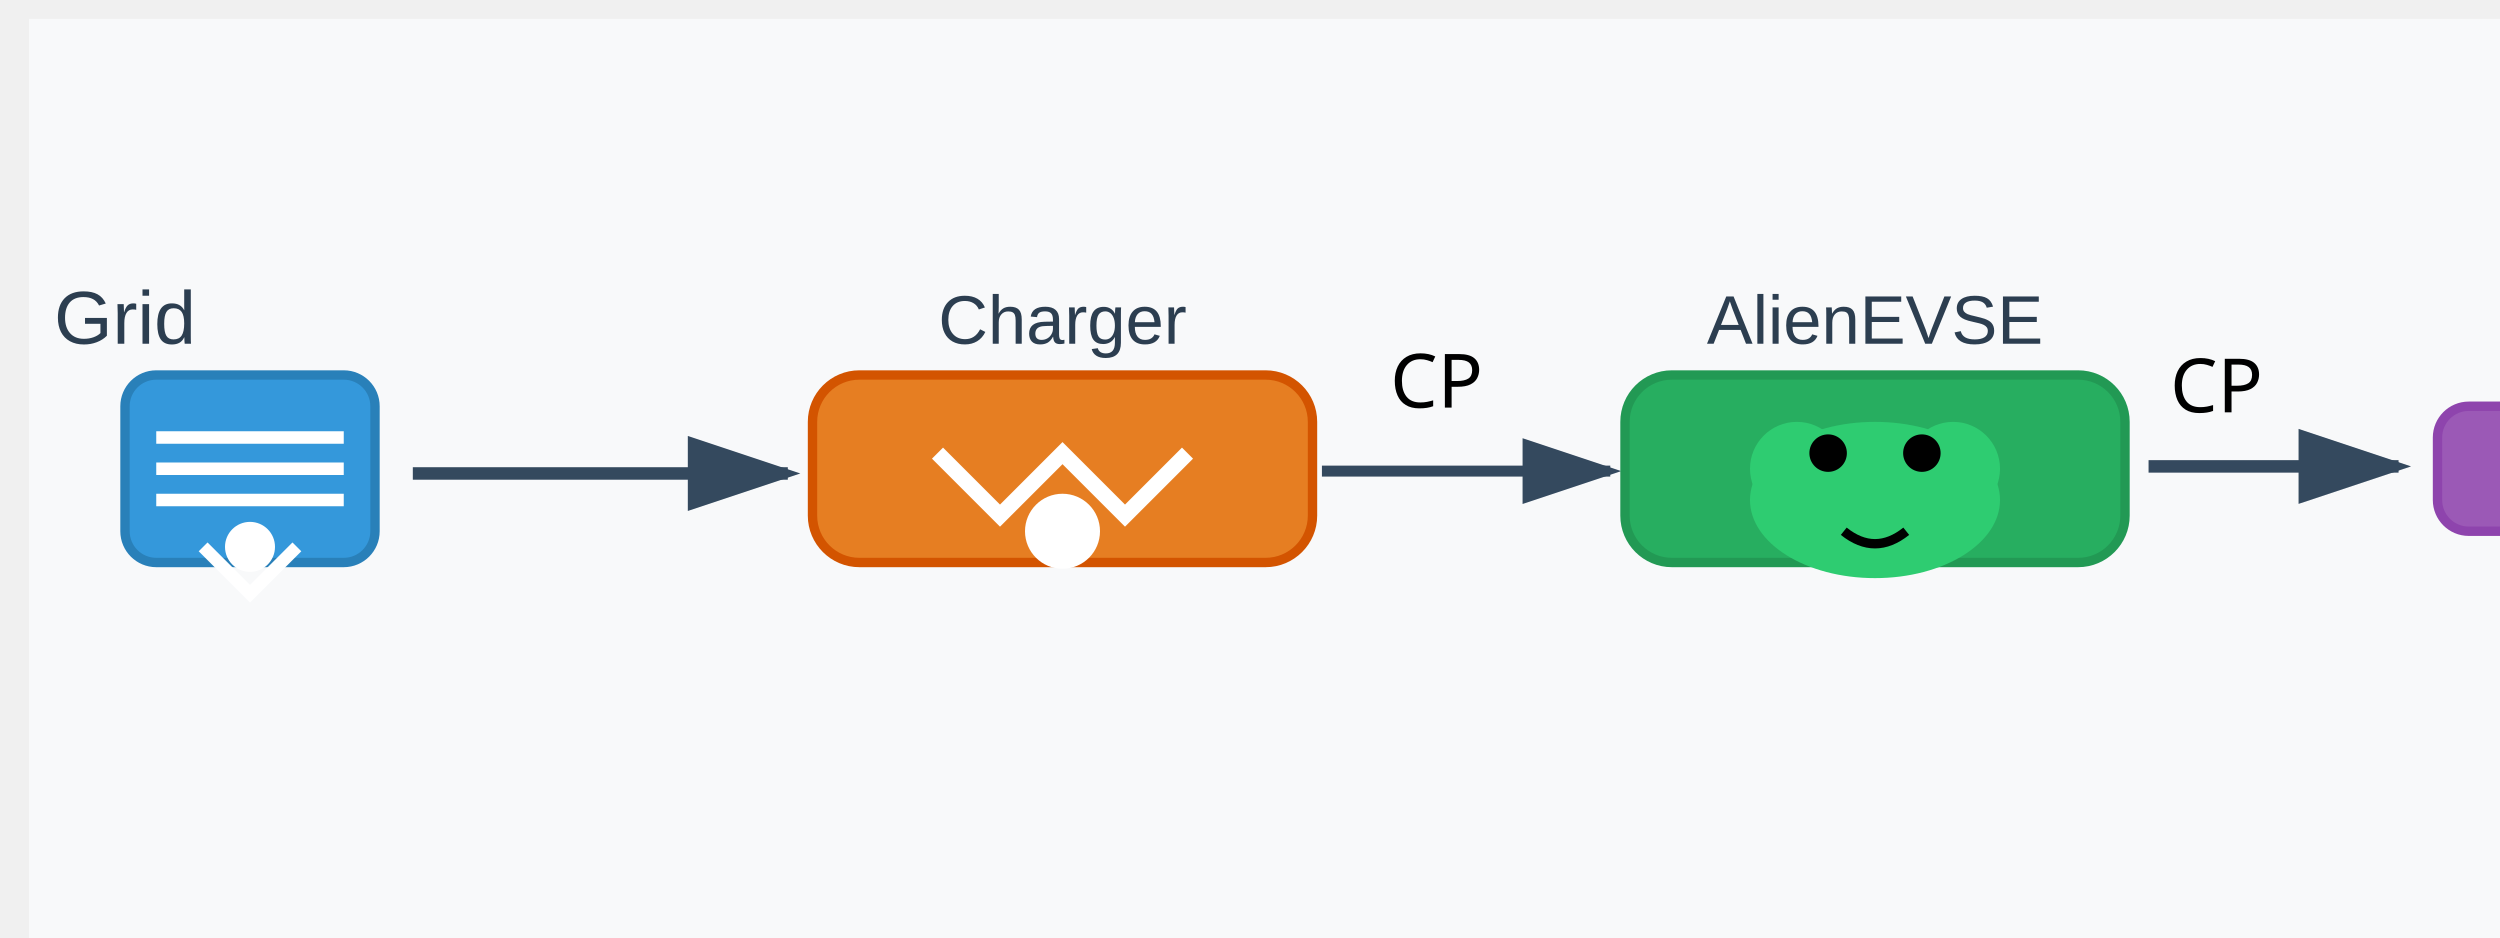
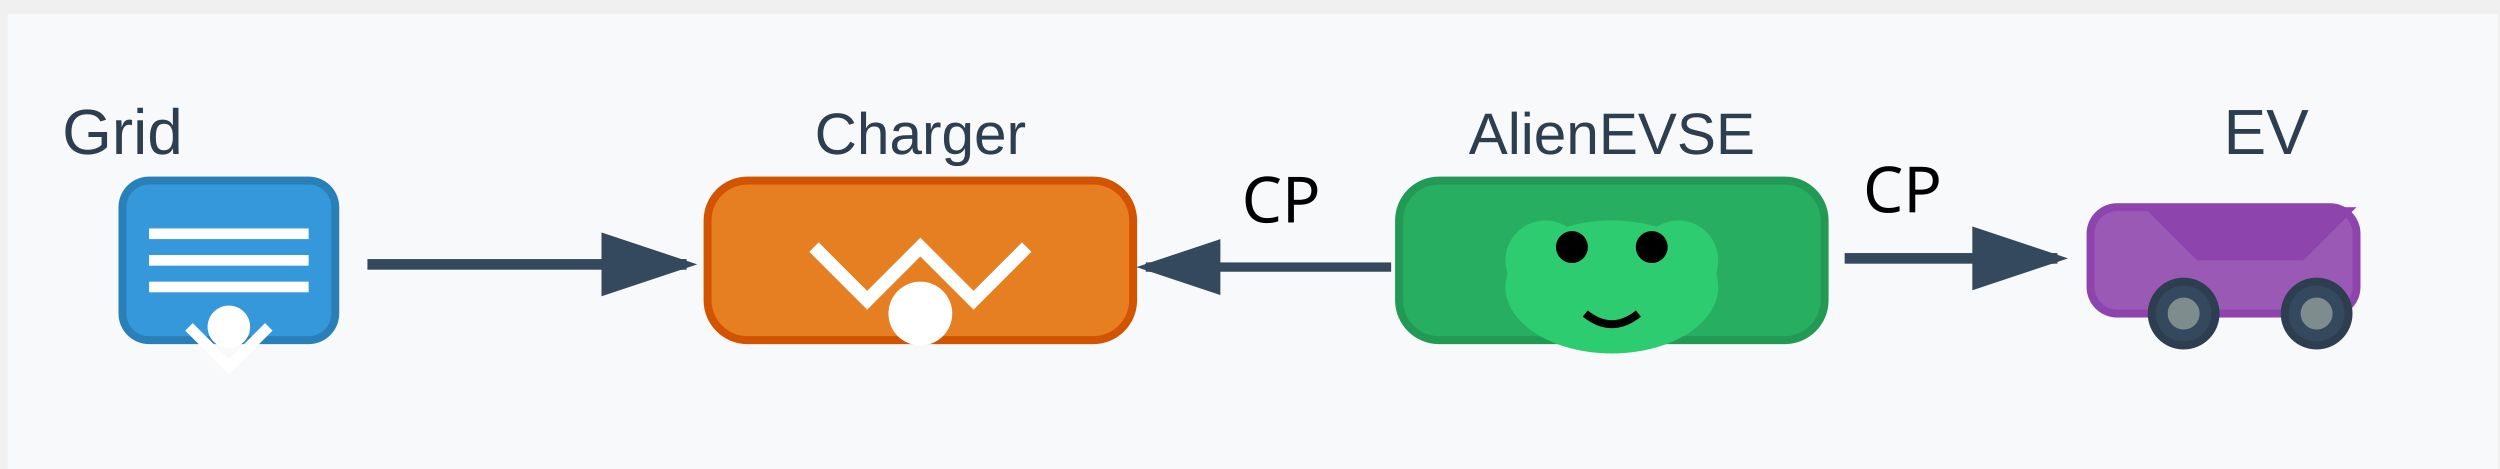
- <svg xmlns="http://www.w3.org/2000/svg" width="800" height="300" viewBox="0 0 800 300" font-family="Arial, sans-serif" version="1.1" id="svg191">
-   <rect width="926.445" height="300" fill="#f8f9fa" id="rect118" x="9.276" y="6.032" style="stroke-width:1.076" />
-   <g transform="translate(80,150)" id="g134">
-     <text x="-40" y="-40" font-size="24" fill="#2c3e50" text-anchor="middle" id="text120">Grid</text>
+ <svg xmlns="http://www.w3.org/2000/svg" width="800" height="150" viewBox="0 0 800 150" font-family="Arial, sans-serif" version="1.1" id="svg191">
+   <rect width="796.756" height="146.742" fill="#f8f9fa" id="rect118" x="2.49" y="4.524" style="stroke-width:0.698" />
+   <g transform="matrix(0.8510619,0,0,0.8510619,73.2365,83.31734)" id="g134">
+     <text x="-40" y="-40" font-size="24px" fill="#2c3e50" text-anchor="middle" id="text120">Grid</text>
    <rect x="-40" y="-30" width="80" height="60" rx="10" fill="#3498db" stroke="#2980b9" stroke-width="3" id="rect122" />
-     <line x1="-30" y1="-10" x2="30" y2="-10" stroke="white" stroke-width="4" id="line124" />
-     <line x1="-30" y1="0" x2="30" y2="0" stroke="white" stroke-width="4" id="line126" />
-     <line x1="-30" y1="10" x2="30" y2="10" stroke="white" stroke-width="4" id="line128" />
-     <circle cx="0" cy="25" r="8" fill="white" id="circle130" />
-     <path d="M -15,25 L 0,40 L 15,25" fill="none" stroke="white" stroke-width="4" id="path132" />
+     <line x1="-30" y1="-10" x2="30" y2="-10" stroke="#ffffff" stroke-width="4" id="line124" />
+     <line x1="-30" y1="0" x2="30" y2="0" stroke="#ffffff" stroke-width="4" id="line126" />
+     <line x1="-30" y1="10" x2="30" y2="10" stroke="#ffffff" stroke-width="4" id="line128" />
+     <circle cx="0" cy="25" r="8" fill="#ffffff" id="circle130" />
+     <path d="M -15,25 0,40 15,25" fill="none" stroke="#ffffff" stroke-width="4" id="path132" />
  </g>
-   <path d="m 132.102,151.508 h 120" stroke="#34495e" stroke-width="4" marker-end="url(#arrowhead)" id="path136" />
-   <g transform="translate(340,150)" id="g146">
-     <text x="0" y="-40" font-size="22" fill="#2c3e50" text-anchor="middle" id="text138">Charger</text>
+   <path d="M 117.578,84.601 H 219.706" stroke="#34495e" stroke-width="3.404" marker-end="url(#arrowhead)" id="path136" />
+   <g transform="matrix(0.8510619,0,0,0.8510619,294.5126,83.31734)" id="g146">
+     <text x="0" y="-40" font-size="22px" fill="#2c3e50" text-anchor="middle" id="text138">Charger</text>
    <rect x="-80" y="-30" width="160" height="60" rx="15" fill="#e67e22" stroke="#d35400" stroke-width="3" id="rect140" />
-     <path d="M -40,-5 L -20,15 L 0,-5 L 20,15 L 40,-5" fill="none" stroke="white" stroke-width="5" id="path142" />
-     <circle cx="0" cy="20" r="12" fill="white" id="circle144" />
+     <path d="M -40,-5 -20,15 0,-5 20,15 40,-5" fill="none" stroke="#ffffff" stroke-width="5" id="path142" />
+     <circle cx="0" cy="20" r="12" fill="#ffffff" id="circle144" />
  </g>
-   <path d="m 423.016,150.754 h 92.272" stroke="#34495e" stroke-width="3.508" marker-end="url(#arrowhead)" id="path148" />
-   <g transform="translate(600,150)" id="g166">
-     <text x="0" y="-40" font-size="22" fill="#2c3e50" text-anchor="middle" id="text150">AlienEVSE</text>
+   <path d="M 445.171,85.467 H 366.641" stroke="#34495e" stroke-width="2.985" marker-end="url(#arrowhead)" id="path148" />
+   <g transform="matrix(0.8510619,0,0,0.8510619,515.7887,83.31734)" id="g166">
+     <text x="0" y="-40" font-size="22px" fill="#2c3e50" text-anchor="middle" id="text150">AlienEVSE</text>
    <rect x="-80" y="-30" width="160" height="60" rx="15" fill="#27ae60" stroke="#229954" stroke-width="3" id="rect152" />
    <circle cx="-25" cy="0" r="15" fill="#2ecc71" id="circle154" />
    <circle cx="25" cy="0" r="15" fill="#2ecc71" id="circle156" />
    <ellipse cx="0" cy="10" rx="40" ry="25" fill="#2ecc71" id="ellipse158" />
-     <circle cx="-15" cy="-5" r="6" fill="black" id="circle160" />
-     <circle cx="15" cy="-5" r="6" fill="black" id="circle162" />
-     <path d="M -10,20 Q 0,28 10,20" fill="none" stroke="black" stroke-width="3" id="path164" />
+     <circle cx="-15" cy="-5" r="6" fill="#000000" id="circle160" />
+     <circle cx="15" cy="-5" r="6" fill="#000000" id="circle162" />
+     <path d="m -10,20 q 10,8 20,0" fill="none" stroke="#000000" stroke-width="3" id="path164" />
  </g>
-   <path d="m 687.54,149.246 h 80" stroke="#34495e" stroke-width="4" marker-end="url(#arrowhead)" id="path168" />
-   <g transform="translate(800,150)" id="g184">
-     <text x="30" y="-40" font-size="24" fill="#2c3e50" id="text170">EV</text>
+   <path d="m 590.291,82.676 h 68.085" stroke="#34495e" stroke-width="3.404" marker-end="url(#arrowhead)" id="path168" />
+   <g transform="matrix(0.8510619,0,0,0.8510619,686.001,83.31734)" id="g184">
+     <text x="30" y="-40" font-size="24px" fill="#2c3e50" id="text170">EV</text>
    <rect x="-20" y="-20" width="100" height="40" rx="10" fill="#9b59b6" stroke="#8e44ad" stroke-width="3" id="rect172" />
-     <polygon points="0,-20 20,0 60,0 80,-20" fill="#8e44ad" id="polygon174" />
+     <polygon points="0,-20 20,0 60,0 80,-20 " fill="#8e44ad" id="polygon174" />
    <circle cx="15" cy="20" r="12" fill="#34495e" stroke="#2c3e50" stroke-width="3" id="circle176" />
    <circle cx="65" cy="20" r="12" fill="#34495e" stroke="#2c3e50" stroke-width="3" id="circle178" />
    <circle cx="15" cy="20" r="6" fill="#7f8c8d" id="circle180" />
    <circle cx="65" cy="20" r="6" fill="#7f8c8d" id="circle182" />
  </g>
  <defs id="defs189">
    <marker id="arrowhead" markerWidth="10" markerHeight="10" refX="8" refY="3" orient="auto" markerUnits="strokeWidth">
-       <path d="M0,0 L0,6 L9,3 z" fill="#34495e" id="path186" />
+       <path d="M 0,0 V 6 L 9,3 Z" fill="#34495e" id="path186" />
    </marker>
  </defs>
-   <text xml:space="preserve" style="font-style:normal;font-weight:normal;font-size:24px;line-height:1.25;font-family:sans-serif;fill:#000000;fill-opacity:1;stroke:none" x="444.863" y="130.443" id="text959">
-     <tspan id="tspan957" x="444.863" y="130.443" style="font-size:24px">CP</tspan>
+   <text xml:space="preserve" style="font-style:normal;font-weight:normal;font-size:20.425px;line-height:1.25;font-family:sans-serif;fill:#000000;fill-opacity:1;stroke:none;stroke-width:0.851" x="397.33" y="71.197" id="text959">
+     <tspan id="tspan957" x="397.33" y="71.197" style="font-size:20.425px;stroke-width:0.851">CP</tspan>
  </text>
-   <text xml:space="preserve" style="font-style:normal;font-weight:normal;font-size:24px;line-height:1.25;font-family:sans-serif;fill:#000000;fill-opacity:1;stroke:none" x="694.439" y="131.951" id="text4265">
-     <tspan id="tspan4263" x="694.439" y="131.951" style="font-size:24px">CP</tspan>
+   <text xml:space="preserve" style="font-style:normal;font-weight:normal;font-size:20.425px;line-height:1.25;font-family:sans-serif;fill:#000000;fill-opacity:1;stroke:none;stroke-width:0.851" x="596.162" y="67.957" id="text4265">
+     <tspan id="tspan4263" x="596.162" y="67.957" style="font-size:20.425px;stroke-width:0.851">CP</tspan>
  </text>
</svg>
